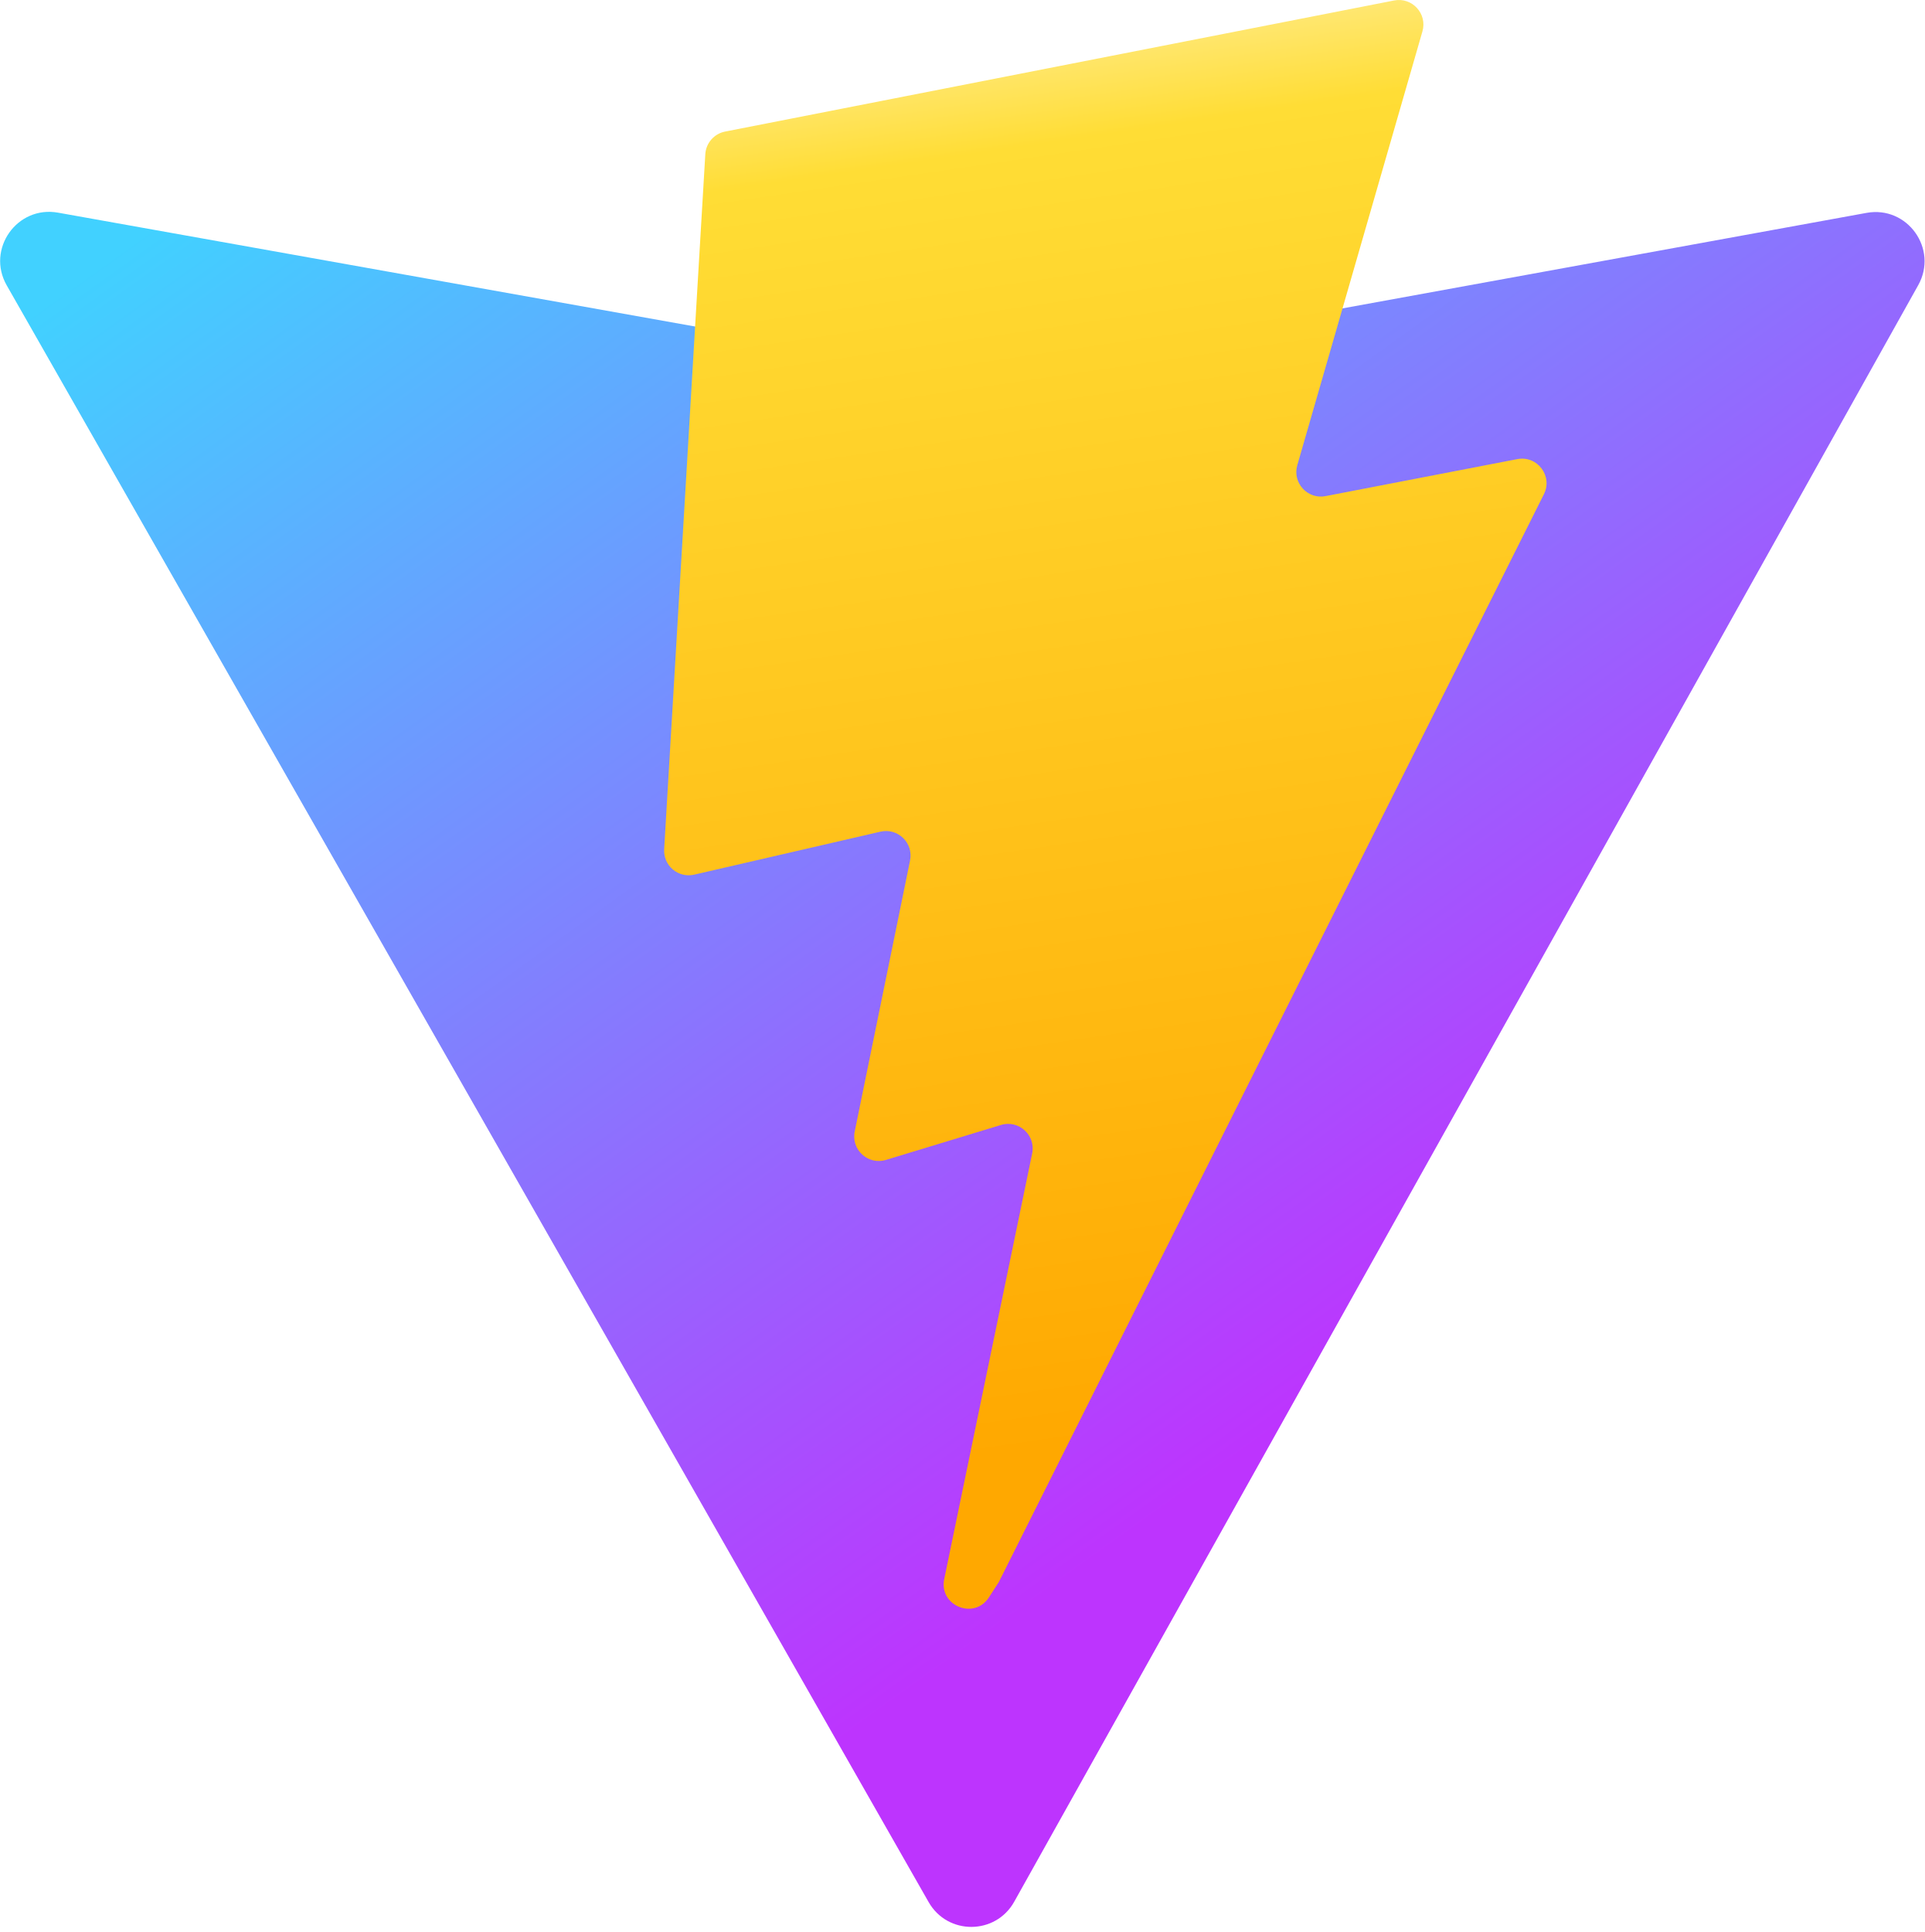
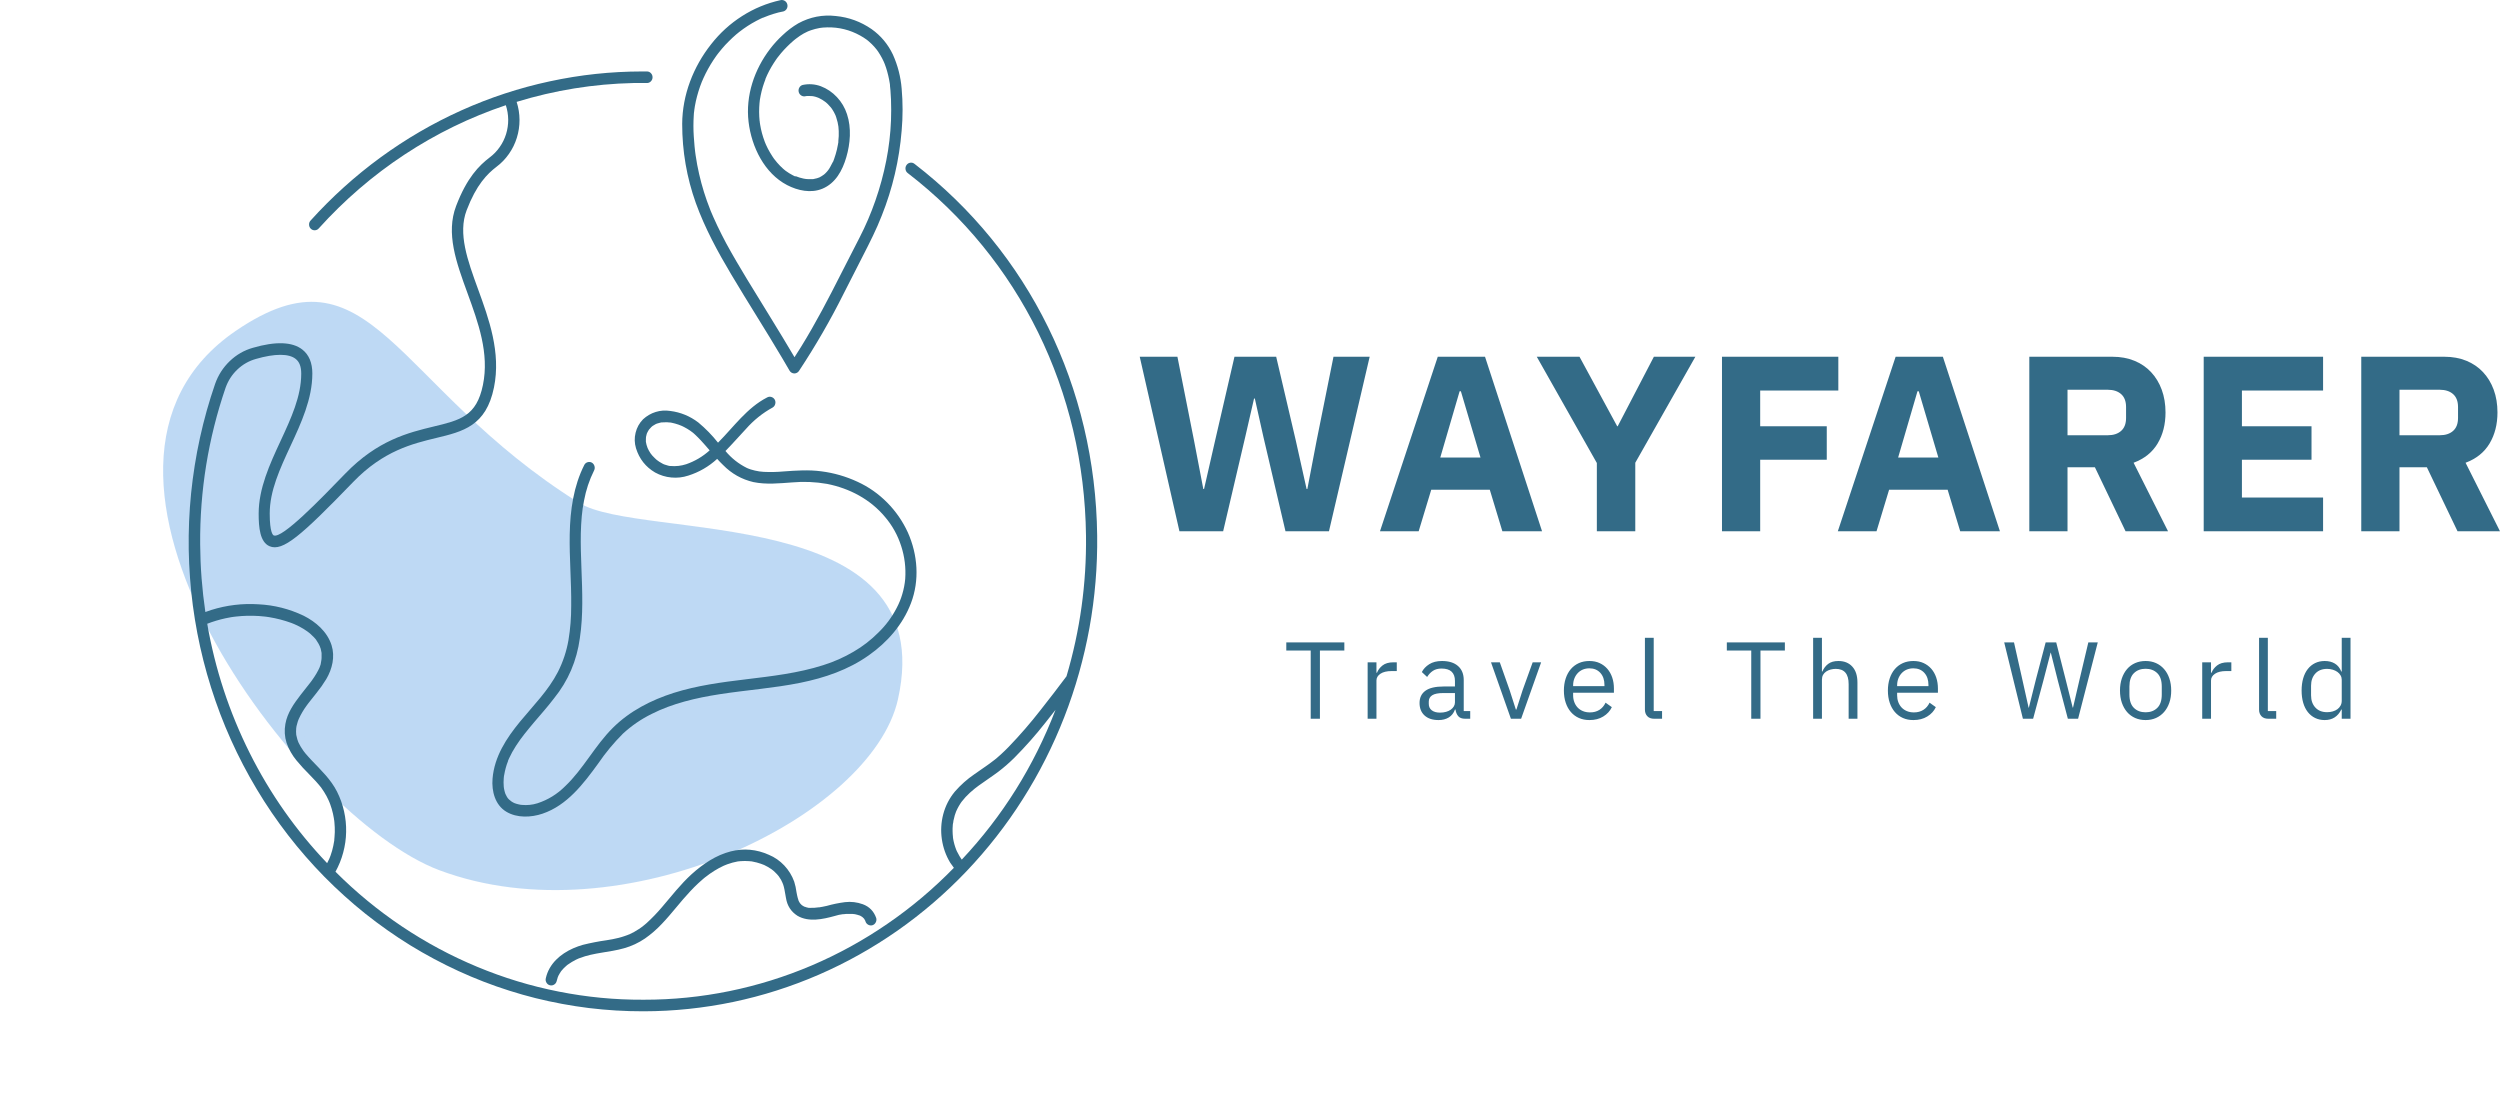
- <svg xmlns="http://www.w3.org/2000/svg" aria-hidden="true" role="img" class="iconify iconify--logos" width="31.88" height="32" preserveAspectRatio="xMidYMid meet" viewBox="0 0 256 257">
-   <defs>
-     <linearGradient id="IconifyId1813088fe1fbc01fb466" x1="-.828%" x2="57.636%" y1="7.652%" y2="78.411%">
-       <stop offset="0%" stop-color="#41D1FF" />
-       <stop offset="100%" stop-color="#BD34FE" />
-     </linearGradient>
-     <linearGradient id="IconifyId1813088fe1fbc01fb467" x1="43.376%" x2="50.316%" y1="2.242%" y2="89.03%">
-       <stop offset="0%" stop-color="#FFEA83" />
-       <stop offset="8.333%" stop-color="#FFDD35" />
-       <stop offset="100%" stop-color="#FFA800" />
-     </linearGradient>
-   </defs>
-   <path fill="url(#IconifyId1813088fe1fbc01fb466)" d="M255.153 37.938L134.897 252.976c-2.483 4.44-8.862 4.466-11.382.048L.875 37.958c-2.746-4.814 1.371-10.646 6.827-9.67l120.385 21.517a6.537 6.537 0 0 0 2.322-.004l117.867-21.483c5.438-.991 9.574 4.796 6.877 9.62Z" />
-   <path fill="url(#IconifyId1813088fe1fbc01fb467)" d="M185.432.063L96.44 17.501a3.268 3.268 0 0 0-2.634 3.014l-5.474 92.456a3.268 3.268 0 0 0 3.997 3.378l24.777-5.718c2.318-.535 4.413 1.507 3.936 3.838l-7.361 36.047c-.495 2.426 1.782 4.5 4.151 3.78l15.304-4.649c2.372-.72 4.652 1.36 4.15 3.788l-11.698 56.621c-.732 3.542 3.979 5.473 5.943 2.437l1.313-2.028l72.516-144.72c1.215-2.423-.88-5.186-3.54-4.672l-25.505 4.922c-2.396.462-4.435-1.77-3.759-4.114l16.646-57.705c.677-2.35-1.37-4.583-3.769-4.113Z" />
+ <svg xmlns="http://www.w3.org/2000/svg" width="160" height="70" viewBox="0 0 160 70" fill="none">
+   <mask id="mask0_546_3110" style="mask-type:alpha" maskUnits="userSpaceOnUse" x="0" y="4" width="68" height="66">
+     <path d="M67.139 4.164H0V70H67.139V4.164Z" fill="black" />
+   </mask>
+   <g mask="url(#mask0_546_3110)">
+     <mask id="mask1_546_3110" style="mask-type:alpha" maskUnits="userSpaceOnUse" x="10" y="18" width="49" height="40">
+       <path d="M10.096 18.794H58.053V57.459H10.096V18.794Z" fill="black" />
+     </mask>
+     <g mask="url(#mask1_546_3110)">
+       <mask id="mask2_546_3110" style="mask-type:alpha" maskUnits="userSpaceOnUse" x="0" y="4" width="67" height="66">
+         <path d="M66.882 48.634L17.831 69.427L0.326 25.183L49.378 4.391L66.882 48.634Z" fill="black" />
+       </mask>
+       <g mask="url(#mask2_546_3110)">
+         <mask id="mask3_546_3110" style="mask-type:alpha" maskUnits="userSpaceOnUse" x="0" y="4" width="67" height="66">
+           <path d="M66.882 48.634L17.831 69.427L0.326 25.183L49.378 4.391L66.882 48.634Z" fill="black" />
+         </mask>
+         <g mask="url(#mask3_546_3110)">
+           <mask id="mask4_546_3110" style="mask-type:alpha" maskUnits="userSpaceOnUse" x="0" y="4" width="67" height="66">
+             <path d="M66.882 48.634L17.831 69.427L0.326 25.183L49.378 4.391L66.882 48.634Z" fill="black" />
+           </mask>
+           <g mask="url(#mask4_546_3110)">
+             <path d="M28.115 55.693C19.141 52.325 2.246 29.943 15.087 21.177C23.769 15.246 25.153 24.744 37.062 32.182C41.007 34.642 60.302 32.094 57.468 44.761C55.786 52.266 39.854 60.092 28.115 55.693Z" fill="#7EB4EA" fill-opacity="0.5" />
+           </g>
+         </g>
+       </g>
+     </g>
+   </g>
+   <mask id="mask5_546_3110" style="mask-type:alpha" maskUnits="userSpaceOnUse" x="11" y="4" width="60" height="61">
+     <path d="M11.938 4.094H70.362V64.813H11.938V4.094Z" fill="black" />
+   </mask>
+   <g mask="url(#mask5_546_3110)">
+     <path d="M58.53 10.488C58.451 10.425 58.361 10.398 58.262 10.413C58.162 10.427 58.081 10.474 58.022 10.557C57.961 10.641 57.938 10.735 57.954 10.837C57.97 10.941 58.019 11.023 58.102 11.082C65.243 16.578 69.395 25.035 69.504 34.282C69.541 37.35 69.124 40.35 68.256 43.283C67.706 44.01 67.159 44.737 66.593 45.447C65.954 46.267 65.278 47.049 64.56 47.794C64.399 47.959 64.233 48.121 64.064 48.276C63.981 48.351 63.898 48.425 63.815 48.496L63.647 48.635C63.685 48.603 63.638 48.635 63.626 48.649C63.218 48.972 62.778 49.25 62.356 49.554C61.896 49.868 61.483 50.236 61.114 50.658C60.759 51.087 60.51 51.57 60.366 52.115C60.23 52.64 60.2 53.17 60.278 53.707C60.356 54.244 60.532 54.744 60.809 55.205C60.885 55.322 60.965 55.432 61.048 55.54C59.743 56.881 58.323 58.077 56.789 59.128C55.257 60.181 53.64 61.069 51.939 61.794C50.237 62.518 48.483 63.063 46.677 63.433C44.873 63.8 43.051 63.984 41.212 63.982H41.161C39.343 63.99 37.541 63.816 35.755 63.461C33.968 63.108 32.231 62.58 30.543 61.877C28.855 61.175 27.248 60.312 25.722 59.29C24.195 58.265 22.777 57.099 21.47 55.791C21.685 55.403 21.851 54.993 21.965 54.562C22.081 54.132 22.145 53.693 22.152 53.246C22.162 52.799 22.117 52.356 22.019 51.921C21.922 51.486 21.772 51.07 21.573 50.672C21.177 49.886 20.549 49.296 19.957 48.674C19.81 48.521 19.676 48.368 19.546 48.217L19.457 48.102L19.447 48.092C19.433 48.076 19.422 48.057 19.41 48.039C19.353 47.959 19.297 47.878 19.248 47.792C19.198 47.713 19.156 47.631 19.114 47.545L19.085 47.476C19.067 47.429 19.049 47.38 19.033 47.331C19.005 47.243 18.984 47.151 18.966 47.059C18.966 47.041 18.958 47.017 18.956 46.994V46.976C18.956 46.927 18.956 46.878 18.948 46.825C18.948 46.745 18.948 46.672 18.958 46.586C18.958 46.591 18.958 46.595 18.958 46.598C18.962 46.578 18.966 46.555 18.968 46.535C18.968 46.494 18.984 46.451 18.994 46.41C19.011 46.335 19.031 46.26 19.056 46.186C19.07 46.147 19.085 46.108 19.099 46.068L19.12 46.017C19.262 45.706 19.433 45.416 19.634 45.145C19.648 45.127 19.662 45.108 19.674 45.09L19.745 44.996L19.916 44.779C20.027 44.639 20.138 44.504 20.246 44.363C20.477 44.078 20.69 43.778 20.883 43.461C21.262 42.812 21.453 42.034 21.22 41.294C20.942 40.422 20.21 39.797 19.437 39.408C18.516 38.969 17.552 38.724 16.541 38.675C15.513 38.609 14.508 38.73 13.522 39.038C13.394 39.077 13.267 39.122 13.143 39.169C12.932 37.736 12.821 36.297 12.811 34.848C12.784 31.405 13.327 28.061 14.437 24.816C14.599 24.363 14.849 23.973 15.194 23.647C15.537 23.322 15.933 23.096 16.382 22.971C17.583 22.624 18.487 22.62 18.923 22.971C19.163 23.159 19.279 23.467 19.279 23.912C19.279 25.365 18.636 26.757 17.95 28.235C17.264 29.711 16.554 31.256 16.554 32.876C16.554 33.758 16.637 34.695 17.25 34.958C18.092 35.32 19.267 34.301 22.608 30.843C24.54 28.843 26.41 28.396 27.913 28.031C29.628 27.619 31.111 27.265 31.614 24.798C32.072 22.559 31.287 20.405 30.594 18.503C29.926 16.668 29.297 14.944 29.865 13.456C30.49 11.817 31.18 11.133 31.771 10.678C32.079 10.449 32.343 10.174 32.566 9.857C32.791 9.539 32.96 9.194 33.077 8.819C33.193 8.445 33.251 8.061 33.249 7.669C33.247 7.276 33.185 6.894 33.065 6.52C35.502 5.773 37.991 5.371 40.531 5.314H40.541C40.837 5.314 41.116 5.306 41.404 5.314C41.502 5.314 41.588 5.277 41.657 5.206C41.728 5.132 41.763 5.047 41.763 4.945C41.763 4.843 41.728 4.755 41.657 4.681C41.588 4.61 41.502 4.573 41.404 4.573H41.089C39.099 4.575 37.132 4.785 35.185 5.206C33.237 5.624 31.351 6.245 29.527 7.065C27.703 7.886 25.978 8.89 24.353 10.076C22.728 11.264 21.238 12.609 19.879 14.113C19.81 14.187 19.777 14.276 19.781 14.378C19.783 14.482 19.82 14.568 19.893 14.64C19.966 14.709 20.052 14.742 20.151 14.738C20.251 14.733 20.334 14.693 20.401 14.617C22.042 12.799 23.874 11.221 25.901 9.886C27.93 8.551 30.086 7.5 32.373 6.733C32.47 7.031 32.521 7.339 32.525 7.655C32.527 7.971 32.481 8.28 32.389 8.582C32.296 8.882 32.158 9.161 31.978 9.416C31.799 9.672 31.586 9.892 31.337 10.078C30.665 10.592 29.885 11.364 29.193 13.178C28.524 14.931 29.2 16.791 29.918 18.758C30.608 20.652 31.323 22.61 30.908 24.637C30.498 26.637 29.46 26.888 27.743 27.3C26.153 27.686 24.174 28.162 22.097 30.311C20.486 31.976 18.055 34.493 17.517 34.266C17.474 34.248 17.262 34.095 17.262 32.868C17.262 31.415 17.905 30.023 18.591 28.545C19.277 27.07 19.99 25.524 19.99 23.904C19.99 23.222 19.775 22.706 19.351 22.373C18.714 21.873 17.647 21.834 16.184 22.259C15.624 22.418 15.131 22.702 14.703 23.112C14.277 23.52 13.964 24.008 13.766 24.573C13.571 25.139 13.393 25.708 13.231 26.284C13.07 26.861 12.924 27.441 12.796 28.027C12.667 28.611 12.556 29.198 12.463 29.79C12.368 30.382 12.291 30.976 12.23 31.574C12.171 32.17 12.127 32.768 12.102 33.366C12.078 33.966 12.068 34.566 12.078 35.164C12.088 35.764 12.114 36.364 12.159 36.962C12.203 37.56 12.263 38.157 12.342 38.751C12.421 39.344 12.516 39.936 12.629 40.524C12.743 41.112 12.87 41.696 13.018 42.277C13.164 42.857 13.329 43.432 13.508 44.002C13.688 44.571 13.884 45.137 14.095 45.694C14.308 46.253 14.537 46.804 14.781 47.347C15.026 47.89 15.285 48.427 15.561 48.954C15.837 49.482 16.127 50.001 16.433 50.511C16.738 51.021 17.057 51.521 17.391 52.011C17.726 52.501 18.073 52.979 18.436 53.448C18.797 53.915 19.173 54.373 19.562 54.818C19.95 55.263 20.35 55.695 20.764 56.116C21.177 56.536 21.603 56.942 22.041 57.336C22.476 57.73 22.924 58.11 23.383 58.477C23.843 58.842 24.312 59.194 24.791 59.53C25.27 59.869 25.76 60.19 26.256 60.498C26.755 60.804 27.261 61.094 27.776 61.369C28.291 61.645 28.813 61.904 29.342 62.147C29.872 62.39 30.409 62.617 30.952 62.827C31.494 63.037 32.044 63.229 32.598 63.404C33.15 63.58 33.71 63.739 34.272 63.88C34.836 64.02 35.402 64.143 35.974 64.249C36.543 64.355 37.116 64.443 37.691 64.515C38.267 64.584 38.845 64.637 39.423 64.672C40.001 64.706 40.58 64.723 41.16 64.723H41.212C42.17 64.721 43.125 64.67 44.078 64.57C45.032 64.469 45.977 64.323 46.918 64.127C47.856 63.929 48.784 63.686 49.7 63.394C50.615 63.102 51.517 62.765 52.4 62.382C53.283 61.998 54.147 61.571 54.989 61.098C55.831 60.626 56.649 60.112 57.444 59.557C58.236 59.002 59.001 58.406 59.739 57.773C60.476 57.138 61.181 56.469 61.853 55.763C62.525 55.056 63.165 54.317 63.766 53.546C64.37 52.774 64.933 51.974 65.457 51.146C65.984 50.315 66.47 49.462 66.913 48.582C67.357 47.704 67.759 46.804 68.116 45.886C68.475 44.965 68.788 44.029 69.056 43.077C69.324 42.124 69.547 41.161 69.725 40.187C69.9 39.212 70.031 38.23 70.113 37.242C70.196 36.254 70.231 35.264 70.219 34.273C70.109 24.792 65.85 16.123 58.53 10.488ZM13.263 39.92C13.643 39.773 14.031 39.657 14.427 39.571C14.543 39.547 14.661 39.524 14.779 39.503L14.967 39.475H14.977L15.107 39.459C15.346 39.432 15.584 39.416 15.825 39.41C16.066 39.404 16.325 39.41 16.578 39.426C16.696 39.434 16.815 39.444 16.935 39.459L17.073 39.475L17.132 39.485L17.229 39.499C17.712 39.577 18.182 39.7 18.643 39.867L18.79 39.926L18.862 39.956C18.961 39.997 19.055 40.044 19.15 40.093C19.327 40.185 19.5 40.291 19.664 40.408C19.703 40.438 19.745 40.465 19.783 40.498L19.846 40.549C19.926 40.62 20.005 40.693 20.078 40.771C20.139 40.832 20.197 40.898 20.25 40.969C20.24 40.957 20.234 40.951 20.25 40.981L20.293 41.047C20.323 41.09 20.35 41.134 20.376 41.179C20.401 41.224 20.426 41.269 20.447 41.318C20.457 41.332 20.463 41.349 20.471 41.365C20.471 41.369 20.471 41.373 20.471 41.377C20.516 41.469 20.544 41.569 20.557 41.671C20.569 41.71 20.577 41.751 20.581 41.791V41.812C20.583 41.832 20.583 41.853 20.581 41.873C20.587 41.955 20.587 42.039 20.581 42.122C20.581 42.155 20.553 42.298 20.581 42.171C20.573 42.206 20.571 42.24 20.563 42.275C20.553 42.357 20.54 42.439 20.522 42.52C20.5 42.588 20.477 42.651 20.453 42.716L20.43 42.767L20.374 42.883C20.297 43.032 20.214 43.177 20.121 43.316C20.078 43.382 20.035 43.447 19.988 43.51C19.964 43.545 19.94 43.577 19.916 43.61C19.901 43.626 19.889 43.647 19.875 43.665C19.666 43.939 19.447 44.204 19.236 44.477C18.814 45.025 18.384 45.629 18.264 46.335C18.191 46.747 18.215 47.149 18.341 47.547C18.487 47.96 18.698 48.333 18.974 48.666C19.234 48.98 19.507 49.28 19.797 49.566C19.944 49.717 20.082 49.858 20.221 50.011C20.284 50.08 20.346 50.152 20.405 50.223L20.506 50.346L20.542 50.388L20.565 50.421C20.689 50.593 20.8 50.77 20.901 50.956C20.946 51.041 20.989 51.131 21.03 51.219C21.05 51.268 21.073 51.313 21.09 51.36L21.131 51.466C21.204 51.666 21.264 51.87 21.311 52.078C21.333 52.174 21.35 52.273 21.368 52.37C21.368 52.417 21.386 52.468 21.392 52.523C21.392 52.562 21.398 52.599 21.403 52.636C21.423 52.844 21.431 53.05 21.427 53.258C21.427 53.362 21.419 53.467 21.409 53.565C21.409 53.622 21.399 53.678 21.394 53.734C21.394 53.761 21.394 53.778 21.394 53.785C21.394 53.795 21.394 53.817 21.386 53.831C21.354 54.04 21.31 54.244 21.255 54.444C21.226 54.544 21.196 54.642 21.161 54.74L21.102 54.893L21.062 54.987C21.022 55.073 20.982 55.156 20.936 55.242C18.939 53.148 17.284 50.797 15.977 48.184C14.67 45.569 13.764 42.816 13.263 39.92ZM61.184 54.352L61.194 54.379C61.188 54.371 61.187 54.36 61.184 54.35V54.352ZM61.557 55.018L61.509 54.95C61.474 54.901 61.443 54.85 61.411 54.797C61.348 54.693 61.291 54.587 61.239 54.479L61.2 54.389C61.177 54.328 61.155 54.266 61.133 54.205C61.096 54.091 61.062 53.975 61.036 53.856C61.024 53.801 61.013 53.746 61.003 53.691C61.003 53.658 60.993 53.628 60.989 53.595C60.983 53.564 60.989 53.571 60.989 53.566C60.975 53.446 60.968 53.323 60.966 53.201C60.962 53.078 60.965 52.958 60.977 52.838C60.977 52.805 60.977 52.77 60.987 52.74V52.725C61.005 52.662 61.015 52.599 61.019 52.532C61.042 52.413 61.072 52.295 61.106 52.178C61.122 52.127 61.139 52.074 61.159 52.025C61.179 51.978 61.182 51.964 61.192 51.934C61.199 51.913 61.196 51.921 61.182 51.958C61.188 51.94 61.194 51.923 61.204 51.907C61.253 51.797 61.307 51.689 61.368 51.584C61.398 51.532 61.429 51.48 61.462 51.431L61.511 51.358L61.548 51.307C61.705 51.101 61.879 50.913 62.07 50.739C62.166 50.652 62.265 50.568 62.365 50.486L62.387 50.468L62.47 50.405L62.626 50.286C63.047 49.98 63.489 49.694 63.907 49.38C64.264 49.107 64.602 48.811 64.924 48.492C65.627 47.784 66.29 47.035 66.911 46.245C67.128 45.976 67.34 45.702 67.553 45.431C66.167 49.037 64.17 52.231 61.557 55.013V55.018Z" fill="#336B87" />
+   </g>
+   <path d="M40.704 28.688C40.915 29.37 41.324 29.886 41.925 30.239C42.252 30.419 42.601 30.527 42.969 30.56C43.338 30.595 43.699 30.554 44.052 30.438C44.742 30.219 45.357 29.864 45.898 29.368C46.018 29.501 46.144 29.633 46.275 29.758C46.821 30.315 47.47 30.68 48.219 30.854C49.039 31.023 49.873 30.933 50.702 30.874C51.449 30.807 52.194 30.84 52.936 30.97C54.365 31.254 55.699 31.948 56.653 33.099C57.113 33.642 57.453 34.256 57.674 34.942C57.897 35.626 57.983 36.33 57.934 37.051C57.905 37.379 57.842 37.702 57.748 38.018C57.659 38.326 57.538 38.62 57.39 38.902C57.083 39.496 56.693 40.022 56.219 40.481C55.742 40.961 55.214 41.369 54.634 41.706C54.017 42.069 53.368 42.357 52.687 42.57C51.082 43.084 49.404 43.273 47.74 43.476C46.184 43.663 44.62 43.87 43.116 44.345C41.68 44.804 40.3 45.504 39.212 46.592C38.074 47.723 37.336 49.211 36.173 50.315C35.664 50.825 35.072 51.189 34.4 51.409C34.071 51.513 33.735 51.546 33.394 51.513C33.364 51.511 33.335 51.509 33.305 51.503L33.186 51.478C33.097 51.458 33.011 51.434 32.928 51.401C32.796 51.344 32.681 51.266 32.576 51.166C32.523 51.117 32.479 51.062 32.444 50.999C32.408 50.94 32.375 50.877 32.347 50.811C32.318 50.728 32.291 50.642 32.274 50.554C32.256 50.483 32.246 50.411 32.24 50.34C32.224 50.16 32.224 49.981 32.24 49.803C32.24 49.764 32.248 49.725 32.252 49.687C32.252 49.676 32.252 49.636 32.264 49.623C32.276 49.546 32.29 49.47 32.308 49.391C32.342 49.236 32.382 49.082 32.432 48.931C32.457 48.858 32.484 48.778 32.513 48.713C32.513 48.705 32.513 48.699 32.513 48.691L32.523 48.668C32.539 48.631 32.554 48.591 32.572 48.552C32.702 48.266 32.854 47.993 33.026 47.729C33.11 47.595 33.201 47.464 33.295 47.335C33.372 47.225 33.443 47.129 33.554 46.992C33.757 46.733 33.968 46.482 34.181 46.227C34.611 45.723 35.053 45.225 35.455 44.698C36.364 43.576 36.916 42.288 37.111 40.837C37.334 39.357 37.267 37.859 37.212 36.369C37.183 35.626 37.158 34.883 37.172 34.138C37.182 33.773 37.198 33.409 37.232 33.046C37.261 32.705 37.31 32.368 37.379 32.036C37.503 31.366 37.714 30.727 38.016 30.121C38.063 30.033 38.075 29.94 38.05 29.842C38.024 29.744 37.971 29.668 37.889 29.615C37.804 29.564 37.712 29.552 37.618 29.578C37.521 29.603 37.45 29.66 37.399 29.748C36.705 31.115 36.492 32.654 36.462 34.183C36.433 35.714 36.575 37.242 36.557 38.771C36.559 39.51 36.502 40.243 36.382 40.969C36.258 41.682 36.033 42.357 35.709 42.998C35.086 44.206 34.148 45.133 33.28 46.188C32.412 47.246 31.641 48.415 31.523 49.832C31.456 50.644 31.688 51.526 32.41 51.954C33.096 52.362 33.991 52.322 34.723 52.075C36.292 51.542 37.332 50.176 38.286 48.862C38.755 48.172 39.284 47.538 39.869 46.952C40.423 46.444 41.034 46.023 41.702 45.694C43.033 45.017 44.563 44.661 46.052 44.431C47.771 44.163 49.512 44.045 51.224 43.698C52.772 43.384 54.296 42.868 55.606 41.937C56.789 41.104 57.775 39.986 58.303 38.6C58.861 37.132 58.735 35.504 58.106 34.085C57.775 33.362 57.331 32.721 56.777 32.162C56.223 31.603 55.592 31.16 54.884 30.835C54.143 30.491 53.367 30.266 52.559 30.164C51.754 30.056 50.958 30.113 50.151 30.172C49.729 30.211 49.306 30.219 48.882 30.199C48.69 30.189 48.503 30.162 48.315 30.117C48.225 30.097 48.136 30.072 48.047 30.044L47.899 29.991L47.801 29.95C47.27 29.686 46.813 29.325 46.429 28.864C46.88 28.405 47.304 27.917 47.738 27.456C48.233 26.894 48.804 26.435 49.451 26.08C49.536 26.027 49.591 25.951 49.615 25.853C49.641 25.755 49.629 25.662 49.582 25.574C49.528 25.486 49.455 25.431 49.361 25.404C49.266 25.378 49.176 25.39 49.091 25.439C47.805 26.1 46.961 27.319 45.953 28.331C45.577 27.855 45.157 27.425 44.693 27.039C44.155 26.629 43.553 26.382 42.889 26.3C42.575 26.251 42.268 26.272 41.964 26.366C41.66 26.46 41.392 26.617 41.155 26.835C40.919 27.076 40.759 27.362 40.678 27.696C40.596 28.029 40.605 28.36 40.704 28.688ZM41.678 29.054C41.673 29.048 41.649 29.017 41.678 29.054ZM41.343 27.974C41.343 27.996 41.343 27.996 41.343 27.974ZM41.343 28.013C41.345 27.998 41.345 27.984 41.343 27.972C41.357 27.907 41.37 27.843 41.388 27.782C41.388 27.764 41.402 27.745 41.408 27.725C41.413 27.704 41.44 27.66 41.458 27.625L41.509 27.537L41.542 27.488C41.586 27.433 41.631 27.382 41.681 27.335C41.696 27.319 41.714 27.302 41.733 27.288L41.775 27.256C41.834 27.215 41.895 27.178 41.958 27.147C41.972 27.147 41.998 27.129 42.005 27.125L42.068 27.103C42.137 27.08 42.206 27.061 42.277 27.045L42.345 27.033H42.398C42.473 27.027 42.548 27.023 42.623 27.025C42.688 27.025 42.753 27.025 42.818 27.037H42.877L42.987 27.055C43.133 27.086 43.277 27.125 43.417 27.174C43.48 27.196 43.539 27.219 43.601 27.245L43.671 27.276L43.782 27.331C43.918 27.401 44.049 27.478 44.173 27.564C44.226 27.601 44.279 27.639 44.33 27.68L44.388 27.727L44.476 27.807C44.604 27.925 44.729 28.052 44.849 28.18C45.044 28.388 45.231 28.607 45.417 28.823C44.975 29.221 44.477 29.515 43.921 29.709C43.591 29.817 43.254 29.854 42.908 29.823H42.869L42.768 29.803C42.691 29.786 42.614 29.762 42.539 29.733L42.484 29.713L42.408 29.676C42.335 29.637 42.266 29.597 42.197 29.554C42.144 29.517 42.09 29.48 42.037 29.439C42.027 29.429 41.988 29.395 41.98 29.389C41.948 29.362 41.919 29.333 41.892 29.305C41.84 29.258 41.791 29.207 41.743 29.152C41.72 29.123 41.696 29.092 41.673 29.062L41.63 29.007C41.595 28.95 41.558 28.89 41.524 28.831C41.507 28.797 41.489 28.76 41.471 28.725C41.471 28.713 41.447 28.674 41.441 28.66C41.392 28.535 41.359 28.409 41.337 28.278C41.337 28.266 41.337 28.243 41.337 28.229C41.337 28.217 41.337 28.166 41.337 28.133C41.337 28.1 41.339 28.049 41.341 28.013H41.343Z" fill="#336B87" />
+   <path d="M54.164 58.49C54.257 58.49 54.35 58.49 54.442 58.49C54.519 58.486 54.594 58.492 54.669 58.504H54.693L54.74 58.514C54.789 58.525 54.837 58.537 54.888 58.551C54.927 58.562 54.965 58.574 55.003 58.588H55.017L55.046 58.602C55.081 58.619 55.114 58.639 55.146 58.66L55.193 58.692C55.223 58.717 55.251 58.743 55.277 58.772L55.306 58.804C55.324 58.835 55.343 58.864 55.359 58.896C55.377 58.929 55.377 58.931 55.385 58.947C55.385 58.951 55.385 58.953 55.385 58.957C55.414 59.055 55.472 59.129 55.556 59.178C55.643 59.229 55.734 59.241 55.828 59.217C55.923 59.188 55.996 59.129 56.043 59.039C56.093 58.949 56.104 58.855 56.079 58.757C55.927 58.321 55.639 58.025 55.217 57.87C54.848 57.737 54.469 57.692 54.081 57.737C53.687 57.788 53.298 57.867 52.914 57.976C52.821 57.996 52.729 58.019 52.634 58.035C52.587 58.045 52.539 58.053 52.492 58.059L52.437 58.07H52.39C52.2 58.1 52.009 58.11 51.815 58.102H51.755C51.713 58.094 51.671 58.084 51.63 58.074C51.589 58.061 51.548 58.049 51.508 58.033L51.487 58.025H51.469L51.438 58.004C51.4 57.984 51.366 57.959 51.331 57.939L51.291 57.904C51.26 57.873 51.233 57.841 51.203 57.81L51.153 57.729C51.135 57.7 51.121 57.67 51.106 57.639V57.631C51.084 57.574 51.066 57.517 51.053 57.459C51.021 57.343 50.999 57.225 50.977 57.106C50.948 56.876 50.899 56.649 50.83 56.427C50.688 56.035 50.475 55.69 50.193 55.39C49.909 55.09 49.58 54.861 49.205 54.706C48.419 54.353 47.606 54.279 46.772 54.488C45.825 54.728 44.99 55.292 44.259 55.953C43.559 56.592 42.978 57.343 42.361 58.064C42.057 58.423 41.732 58.759 41.385 59.076L41.26 59.182L41.193 59.237L41.18 59.247C41.085 59.321 40.986 59.4 40.883 59.462C40.688 59.592 40.484 59.706 40.271 59.802H40.261L40.238 59.811L40.154 59.845L39.962 59.913C39.84 59.956 39.717 59.99 39.592 60.023C39.334 60.088 39.075 60.137 38.815 60.176C38.308 60.247 37.807 60.345 37.31 60.468C36.478 60.703 35.627 61.176 35.177 61.968C35.065 62.166 34.984 62.376 34.934 62.599C34.907 62.699 34.919 62.792 34.968 62.88C35.017 62.97 35.088 63.027 35.183 63.054C35.279 63.082 35.37 63.07 35.455 63.019C35.542 62.97 35.597 62.895 35.625 62.797C35.644 62.709 35.67 62.623 35.699 62.539C35.699 62.55 35.731 62.462 35.74 62.443C35.766 62.392 35.796 62.341 35.826 62.29C35.849 62.249 35.877 62.209 35.902 62.17L35.95 62.111C36.015 62.031 36.084 61.958 36.159 61.891C36.194 61.856 36.232 61.823 36.268 61.792L36.297 61.768L36.334 61.739C36.419 61.678 36.506 61.621 36.594 61.568C36.683 61.513 36.768 61.468 36.857 61.423L36.981 61.366L37.005 61.354L37.103 61.317C38.012 60.964 39.006 60.956 39.939 60.688C40.418 60.554 40.866 60.345 41.282 60.062C41.672 59.788 42.031 59.476 42.361 59.125C42.999 58.459 43.544 57.71 44.18 57.039C44.342 56.865 44.51 56.696 44.683 56.535C44.762 56.461 44.843 56.39 44.922 56.32L45.05 56.21L45.115 56.157L45.131 56.143L45.148 56.133C45.509 55.845 45.896 55.604 46.31 55.41L46.35 55.394L46.405 55.371L46.553 55.312C46.659 55.273 46.77 55.239 46.88 55.208C46.99 55.178 47.071 55.159 47.175 55.141C47.195 55.141 47.338 55.104 47.239 55.13C47.292 55.12 47.346 55.114 47.399 55.114C47.581 55.1 47.76 55.1 47.939 55.114L48.075 55.126H48.087L48.14 55.135C48.239 55.153 48.335 55.173 48.434 55.2C48.534 55.224 48.607 55.249 48.692 55.279L48.819 55.327L48.868 55.347H48.877L48.893 55.353C49.057 55.43 49.214 55.52 49.366 55.624L49.45 55.688L49.52 55.745C49.591 55.81 49.663 55.877 49.726 55.947C49.755 55.98 49.784 56.012 49.812 56.047L49.843 56.086C49.893 56.159 49.942 56.23 49.986 56.306C50.023 56.377 50.057 56.449 50.089 56.523C50.089 56.543 50.116 56.592 50.122 56.608C50.138 56.659 50.153 56.712 50.167 56.761C50.228 56.994 50.252 57.237 50.302 57.471C50.381 57.969 50.627 58.349 51.041 58.612C51.759 59.031 52.665 58.831 53.42 58.623C53.596 58.566 53.776 58.527 53.957 58.506C53.855 58.515 53.996 58.506 54.02 58.506L54.164 58.49ZM51.076 57.582C51.076 57.574 51.07 57.57 51.076 57.582ZM51.467 58.006L51.5 58.021C51.487 58.017 51.476 58.012 51.467 58.006ZM51.772 58.094H51.802C51.794 58.1 51.784 58.102 51.772 58.102V58.094Z" fill="#336B87" />
+   <path d="M20.236 45.687L20.224 45.701C20.211 45.713 20.193 45.756 20.236 45.687Z" fill="#336B87" />
+   <path d="M20.476 44.205C20.46 44.223 20.415 44.275 20.476 44.205Z" fill="#336B87" />
+   <path d="M19.512 47.173C19.533 47.09 19.516 47.145 19.512 47.173Z" fill="#336B87" />
+   <path d="M46.801 17.567C47.872 19.372 49.008 21.135 50.075 22.941C50.227 23.201 50.379 23.46 50.531 23.721C50.564 23.776 50.607 23.821 50.662 23.852C50.717 23.884 50.777 23.901 50.84 23.901C50.903 23.901 50.962 23.884 51.017 23.852C51.071 23.821 51.115 23.776 51.147 23.721C52.204 22.121 53.162 20.462 54.02 18.741C54.432 17.941 54.835 17.135 55.247 16.334C55.671 15.506 56.089 14.681 56.428 13.812C57.126 12.063 57.552 10.246 57.706 8.36C57.785 7.464 57.785 6.566 57.706 5.67C57.643 4.911 57.457 4.186 57.146 3.494C56.83 2.829 56.377 2.286 55.785 1.865C55.091 1.386 54.328 1.106 53.496 1.025C52.648 0.927 51.845 1.084 51.09 1.494C50.723 1.708 50.387 1.964 50.077 2.26C49.789 2.525 49.523 2.817 49.284 3.131C48.28 4.445 47.709 6.113 47.908 7.797C48.099 9.409 48.925 11.091 50.376 11.846C51.059 12.201 51.899 12.381 52.63 12.079C53.47 11.732 53.914 10.92 54.164 10.06C54.415 9.203 54.503 8.193 54.208 7.307C54.074 6.893 53.858 6.529 53.563 6.215C53.269 5.901 52.925 5.668 52.528 5.517C52.15 5.38 51.762 5.354 51.37 5.437C51.273 5.464 51.202 5.523 51.153 5.613C51.104 5.703 51.094 5.796 51.12 5.896C51.149 5.994 51.205 6.068 51.291 6.119C51.378 6.168 51.468 6.182 51.563 6.156C51.579 6.156 51.656 6.142 51.653 6.142H51.757C51.835 6.14 51.912 6.143 51.989 6.152L52.077 6.166C52.12 6.176 52.161 6.184 52.202 6.197L52.309 6.233L52.403 6.27C52.553 6.339 52.695 6.425 52.828 6.527L52.896 6.584L52.982 6.664C53.051 6.731 53.115 6.803 53.176 6.876L53.212 6.925L53.222 6.936C53.244 6.97 53.265 7.003 53.287 7.035C53.338 7.115 53.386 7.199 53.427 7.287C53.463 7.354 53.492 7.425 53.514 7.497C53.549 7.603 53.58 7.711 53.606 7.819C53.651 8.005 53.676 8.195 53.679 8.387C53.687 8.601 53.68 8.813 53.654 9.025C53.654 9.046 53.654 9.066 53.654 9.085C53.654 9.091 53.654 9.097 53.654 9.103C53.646 9.156 53.637 9.207 53.627 9.256C53.61 9.36 53.588 9.464 53.563 9.571C53.515 9.773 53.456 9.97 53.387 10.164C53.371 10.213 53.354 10.26 53.336 10.305V10.315L53.295 10.379C53.249 10.475 53.2 10.569 53.147 10.66C53.066 10.818 52.962 10.958 52.835 11.081C52.8 11.116 52.766 11.148 52.728 11.179H52.721L52.679 11.21C52.606 11.263 52.528 11.309 52.447 11.35L52.415 11.367H52.403L52.287 11.408C52.204 11.432 52.121 11.452 52.036 11.465H51.987C51.946 11.465 51.905 11.465 51.862 11.465C51.773 11.469 51.683 11.464 51.595 11.456L51.522 11.446L51.42 11.428C51.335 11.409 51.249 11.387 51.167 11.363C51.084 11.338 50.999 11.305 50.918 11.273L50.901 11.295L50.859 11.277C50.818 11.258 50.777 11.238 50.738 11.216C50.578 11.134 50.425 11.038 50.281 10.932L50.207 10.873L50.12 10.799C50.051 10.74 49.986 10.677 49.925 10.613C49.795 10.481 49.674 10.34 49.562 10.191L49.552 10.179L49.511 10.122L49.432 10.005C49.379 9.928 49.331 9.854 49.284 9.766C49.187 9.605 49.101 9.438 49.024 9.264L48.977 9.152L48.945 9.074C48.91 8.981 48.878 8.887 48.846 8.791C48.787 8.609 48.737 8.425 48.698 8.24C48.68 8.152 48.664 8.064 48.649 7.976C48.641 7.929 48.635 7.882 48.627 7.833C48.627 7.803 48.627 7.772 48.615 7.742C48.596 7.552 48.586 7.36 48.584 7.168C48.584 6.978 48.592 6.787 48.609 6.597L48.623 6.472V6.462L48.631 6.395C48.647 6.299 48.662 6.203 48.682 6.111C48.72 5.921 48.767 5.733 48.822 5.55C48.848 5.464 48.877 5.378 48.907 5.294C48.923 5.25 48.939 5.205 48.957 5.16C48.965 5.137 48.973 5.115 48.983 5.093V5.064C49.128 4.709 49.306 4.37 49.514 4.047C49.562 3.974 49.611 3.894 49.661 3.825C49.688 3.786 49.716 3.747 49.743 3.708L49.761 3.686L49.808 3.627C49.924 3.474 50.047 3.329 50.177 3.188C50.307 3.047 50.434 2.923 50.568 2.796C50.637 2.733 50.716 2.67 50.781 2.606L50.889 2.517L50.908 2.502L50.956 2.466C51.11 2.345 51.27 2.239 51.438 2.143C51.518 2.098 51.599 2.058 51.682 2.021C51.696 2.021 51.745 1.994 51.755 1.99L51.903 1.935C52.08 1.874 52.261 1.827 52.447 1.794L52.542 1.78C52.583 1.774 52.624 1.769 52.666 1.765C52.758 1.757 52.853 1.753 52.947 1.751C53.691 1.737 54.391 1.91 55.046 2.272C55.196 2.353 55.338 2.445 55.476 2.545L55.558 2.611L55.603 2.649C55.671 2.706 55.734 2.766 55.795 2.825C55.903 2.933 56.007 3.047 56.103 3.17C56.115 3.186 56.127 3.198 56.136 3.215C56.156 3.243 56.178 3.272 56.197 3.298C56.245 3.37 56.291 3.441 56.332 3.513C56.415 3.651 56.49 3.792 56.557 3.939C56.572 3.976 56.586 4.015 56.604 4.052C56.61 4.064 56.615 4.076 56.62 4.088C56.651 4.17 56.68 4.252 56.708 4.335C56.812 4.658 56.891 4.99 56.944 5.327C56.944 5.366 56.954 5.403 56.96 5.441C56.96 5.456 56.96 5.47 56.96 5.482C56.96 5.49 56.96 5.499 56.96 5.507C56.97 5.597 56.98 5.684 56.988 5.776C57.005 5.972 57.016 6.172 57.024 6.372C57.04 6.815 57.04 7.26 57.024 7.701C56.99 8.568 56.889 9.43 56.72 10.281C56.548 11.152 56.316 12.005 56.024 12.842C55.74 13.657 55.403 14.447 55.009 15.21C54.626 15.959 54.24 16.71 53.857 17.461C53.043 19.07 52.212 20.672 51.266 22.202C51.13 22.423 50.988 22.643 50.848 22.86C49.858 21.178 48.818 19.529 47.806 17.863C47.349 17.108 46.899 16.347 46.475 15.569C46.28 15.202 46.09 14.828 45.91 14.451C45.823 14.269 45.739 14.085 45.658 13.902L45.551 13.653L45.492 13.516L45.48 13.487C45.48 13.479 45.453 13.418 45.451 13.41C45.157 12.673 44.922 11.918 44.745 11.142C44.654 10.744 44.577 10.342 44.52 9.936L44.502 9.807C44.496 9.753 44.491 9.72 44.489 9.707C44.477 9.595 44.464 9.483 44.452 9.37C44.431 9.156 44.413 8.938 44.401 8.719C44.372 8.276 44.372 7.831 44.401 7.386C44.401 7.282 44.419 7.181 44.431 7.083C44.431 7.062 44.444 6.989 44.431 7.066L44.441 7.001C44.448 6.935 44.458 6.872 44.47 6.807C44.508 6.591 44.553 6.378 44.61 6.166C44.666 5.956 44.731 5.746 44.802 5.542C44.837 5.437 44.878 5.335 44.918 5.235C44.922 5.227 44.926 5.219 44.928 5.211C44.936 5.196 44.942 5.178 44.95 5.164C44.974 5.107 44.997 5.054 45.021 4.999C45.202 4.598 45.413 4.219 45.652 3.854C45.713 3.764 45.774 3.674 45.837 3.584L45.875 3.533L45.908 3.488C45.916 3.479 45.926 3.466 45.938 3.449L45.996 3.374C46.13 3.202 46.273 3.037 46.416 2.878C46.564 2.725 46.712 2.572 46.876 2.419C46.955 2.345 47.036 2.276 47.116 2.204L47.229 2.113L47.273 2.076L47.32 2.039C47.659 1.774 48.018 1.541 48.395 1.341C48.487 1.292 48.584 1.243 48.68 1.196L48.828 1.131H48.846L48.919 1.1C49.114 1.018 49.315 0.947 49.519 0.884C49.72 0.818 49.929 0.769 50.138 0.731C50.233 0.702 50.306 0.643 50.355 0.555C50.402 0.465 50.414 0.371 50.386 0.271C50.359 0.174 50.301 0.1 50.216 0.049C50.13 9.37991e-05 50.039 -0.012 49.944 0.012C49.071 0.206 48.252 0.545 47.493 1.029C46.732 1.513 46.072 2.115 45.51 2.833C44.376 4.268 43.668 6.068 43.66 7.934C43.66 9.673 43.95 11.36 44.532 12.991C45.108 14.589 45.928 16.104 46.801 17.567Z" fill="#336B87" />
+   <path d="M75.484 34L72.943 22.832H75.355L76.417 28.192L77.012 31.296H77.06L77.768 28.192L79.006 22.832H81.676L82.93 28.192L83.622 31.296H83.671L84.265 28.192L85.343 22.832H87.659L85.054 34H82.271L80.856 27.952L80.309 25.504H80.26L79.698 27.952L78.282 34H75.484ZM96.151 34L95.347 31.344H91.599L90.795 34H88.319L92.017 22.832H95.041L98.691 34H96.151ZM93.496 25.04H93.416L92.178 29.28H94.751L93.496 25.04ZM102.198 34V29.632L98.354 22.832H101.088L103.5 27.28H103.533L105.848 22.832H108.503L104.658 29.616V34H102.198ZM110.207 34V22.832H117.653V24.992H112.652V27.28H116.913V29.424H112.652V34H110.207ZM125.453 34L124.649 31.344H120.902L120.098 34H117.621L121.32 22.832H124.344L127.995 34H125.453ZM122.8 25.04H122.719L121.481 29.28H124.054L122.8 25.04ZM132.321 34H129.876V22.832H135.2C135.714 22.832 136.181 22.917 136.599 23.088C137.018 23.259 137.374 23.501 137.668 23.816C137.963 24.131 138.191 24.507 138.352 24.944C138.512 25.381 138.593 25.867 138.593 26.4C138.593 27.157 138.424 27.819 138.087 28.384C137.749 28.949 137.237 29.36 136.55 29.616L138.754 34H136.036L134.074 29.904H132.321V34ZM134.894 27.856C135.259 27.856 135.545 27.763 135.754 27.576C135.963 27.389 136.068 27.115 136.068 26.752V26.048C136.068 25.685 135.963 25.411 135.754 25.224C135.545 25.038 135.259 24.944 134.894 24.944H132.321V27.856H134.894ZM141.037 34V22.832H148.677V24.992H143.483V27.28H147.937V29.424H143.483V31.84H148.677V34H141.037ZM153.567 34H151.121V22.832H156.445C156.959 22.832 157.426 22.917 157.845 23.088C158.263 23.259 158.619 23.501 158.914 23.816C159.208 24.131 159.437 24.507 159.598 24.944C159.759 25.381 159.838 25.867 159.838 26.4C159.838 27.157 159.669 27.819 159.332 28.384C158.994 28.949 158.483 29.36 157.796 29.616L159.999 34H157.281L155.319 29.904H153.567V34ZM156.14 27.856C156.504 27.856 156.791 27.763 157 27.576C157.209 27.389 157.314 27.115 157.314 26.752V26.048C157.314 25.685 157.209 25.411 157 25.224C156.791 25.038 156.504 24.944 156.14 24.944H153.567V27.856H156.14ZM84.475 41.632V46H83.885V41.632H82.323V41.114H86.038V41.632H84.475ZM87.529 46V42.388H88.093V43.053H88.128C88.194 42.88 88.311 42.726 88.479 42.591C88.648 42.456 88.881 42.388 89.176 42.388H89.394V42.948H89.064C88.759 42.948 88.52 43.005 88.349 43.119C88.178 43.234 88.093 43.377 88.093 43.55V46H87.529ZM93.778 46C93.567 46 93.415 45.944 93.324 45.832C93.232 45.72 93.175 45.58 93.152 45.412H93.117C93.037 45.636 92.905 45.804 92.722 45.916C92.539 46.028 92.322 46.084 92.068 46.084C91.684 46.084 91.385 45.986 91.171 45.79C90.958 45.594 90.851 45.328 90.851 44.992C90.851 44.651 90.976 44.39 91.227 44.208C91.478 44.026 91.869 43.935 92.399 43.935H93.117V43.578C93.117 43.321 93.046 43.125 92.906 42.99C92.765 42.855 92.549 42.787 92.258 42.787C92.037 42.787 91.854 42.836 91.706 42.934C91.558 43.032 91.434 43.163 91.336 43.326L90.998 43.011C91.097 42.815 91.254 42.648 91.469 42.511C91.685 42.373 91.958 42.304 92.286 42.304C92.727 42.304 93.07 42.411 93.314 42.626C93.558 42.841 93.679 43.139 93.679 43.522V45.51H94.094V46H93.778ZM92.159 45.608C92.3 45.608 92.429 45.592 92.546 45.559C92.664 45.526 92.764 45.48 92.849 45.419C92.933 45.358 92.999 45.288 93.046 45.209C93.093 45.13 93.117 45.043 93.117 44.95V44.355H92.371C92.047 44.355 91.812 44.402 91.664 44.495C91.516 44.589 91.442 44.724 91.442 44.901V45.048C91.442 45.225 91.506 45.363 91.635 45.461C91.764 45.559 91.939 45.608 92.159 45.608ZM96.698 46L95.424 42.388H95.987L96.62 44.18L97.015 45.412H97.05L97.444 44.18L98.091 42.388H98.633L97.352 46H96.698ZM101.721 46.084C101.473 46.084 101.249 46.04 101.05 45.951C100.851 45.862 100.679 45.735 100.536 45.57C100.393 45.404 100.283 45.206 100.206 44.975C100.128 44.744 100.089 44.483 100.089 44.194C100.089 43.909 100.128 43.65 100.206 43.417C100.283 43.184 100.393 42.984 100.536 42.819C100.679 42.653 100.851 42.526 101.05 42.437C101.249 42.348 101.473 42.304 101.721 42.304C101.965 42.304 102.184 42.348 102.376 42.437C102.569 42.526 102.733 42.648 102.869 42.804C103.005 42.961 103.109 43.146 103.182 43.361C103.255 43.576 103.291 43.811 103.291 44.068V44.334H100.68V44.502C100.68 44.656 100.705 44.8 100.755 44.933C100.804 45.066 100.874 45.181 100.966 45.279C101.057 45.377 101.17 45.454 101.303 45.51C101.437 45.566 101.588 45.594 101.757 45.594C101.987 45.594 102.187 45.54 102.359 45.433C102.53 45.326 102.662 45.172 102.756 44.971L103.158 45.258C103.04 45.505 102.857 45.705 102.608 45.856C102.359 46.008 102.064 46.084 101.721 46.084ZM101.721 42.773C101.567 42.773 101.426 42.8 101.299 42.853C101.173 42.907 101.064 42.983 100.973 43.081C100.881 43.179 100.809 43.294 100.758 43.428C100.706 43.56 100.68 43.706 100.68 43.865V43.914H102.685V43.837C102.685 43.515 102.597 43.257 102.421 43.063C102.245 42.87 102.012 42.773 101.721 42.773ZM105.873 46C105.676 46 105.527 45.945 105.426 45.835C105.325 45.726 105.275 45.587 105.275 45.419V40.82H105.838V45.51H106.372V46H105.873ZM112.67 41.632V46H112.08V41.632H110.517V41.114H114.232V41.632H112.67ZM116.04 40.82H116.604V42.976H116.631C116.72 42.771 116.846 42.607 117.008 42.486C117.17 42.365 117.387 42.304 117.659 42.304C118.034 42.304 118.331 42.424 118.549 42.665C118.768 42.905 118.876 43.244 118.876 43.683V46H118.313V43.781C118.313 43.132 118.039 42.808 117.49 42.808C117.378 42.808 117.268 42.822 117.162 42.85C117.057 42.878 116.962 42.92 116.878 42.976C116.793 43.032 116.727 43.103 116.677 43.19C116.628 43.276 116.604 43.377 116.604 43.494V46H116.04V40.82ZM122.457 46.084C122.209 46.084 121.985 46.04 121.786 45.951C121.586 45.862 121.415 45.735 121.272 45.57C121.129 45.404 121.019 45.206 120.942 44.975C120.864 44.744 120.825 44.483 120.825 44.194C120.825 43.909 120.864 43.65 120.942 43.417C121.019 43.184 121.129 42.984 121.272 42.819C121.415 42.653 121.586 42.526 121.786 42.437C121.985 42.348 122.209 42.304 122.457 42.304C122.701 42.304 122.92 42.348 123.112 42.437C123.304 42.526 123.469 42.648 123.605 42.804C123.741 42.961 123.845 43.146 123.918 43.361C123.991 43.576 124.027 43.811 124.027 44.068V44.334H121.416V44.502C121.416 44.656 121.441 44.8 121.49 44.933C121.54 45.066 121.61 45.181 121.701 45.279C121.793 45.377 121.905 45.454 122.039 45.51C122.173 45.566 122.324 45.594 122.493 45.594C122.722 45.594 122.923 45.54 123.094 45.433C123.265 45.326 123.398 45.172 123.492 44.971L123.893 45.258C123.776 45.505 123.593 45.705 123.345 45.856C123.096 46.008 122.8 46.084 122.457 46.084ZM122.457 42.773C122.302 42.773 122.162 42.8 122.035 42.853C121.908 42.907 121.8 42.983 121.708 43.081C121.617 43.179 121.545 43.294 121.493 43.428C121.442 43.56 121.416 43.706 121.416 43.865V43.914H123.421V43.837C123.421 43.515 123.334 43.257 123.158 43.063C122.982 42.87 122.748 42.773 122.457 42.773ZM129.466 46L128.269 41.114H128.896L129.424 43.466L129.831 45.293H129.846L130.303 43.466L130.922 41.114H131.598L132.196 43.466L132.653 45.286H132.674L133.096 43.466L133.653 41.114H134.257L132.998 46H132.343L131.703 43.564L131.253 41.772H131.239L130.774 43.564L130.12 46H129.466ZM137.318 46.084C137.074 46.084 136.851 46.04 136.649 45.951C136.448 45.862 136.275 45.735 136.132 45.57C135.989 45.404 135.878 45.206 135.798 44.975C135.719 44.744 135.679 44.483 135.679 44.194C135.679 43.909 135.719 43.65 135.798 43.417C135.878 43.184 135.989 42.984 136.132 42.819C136.275 42.653 136.448 42.526 136.649 42.437C136.851 42.348 137.074 42.304 137.318 42.304C137.562 42.304 137.784 42.348 137.983 42.437C138.183 42.526 138.354 42.653 138.5 42.819C138.645 42.984 138.758 43.184 138.837 43.417C138.917 43.65 138.957 43.909 138.957 44.194C138.957 44.483 138.917 44.744 138.837 44.975C138.758 45.206 138.645 45.404 138.5 45.57C138.354 45.735 138.183 45.862 137.983 45.951C137.784 46.04 137.562 46.084 137.318 46.084ZM137.318 45.587C137.623 45.587 137.872 45.494 138.064 45.307C138.256 45.12 138.353 44.836 138.353 44.453V43.935C138.353 43.552 138.256 43.268 138.064 43.081C137.872 42.894 137.623 42.801 137.318 42.801C137.013 42.801 136.764 42.894 136.572 43.081C136.38 43.268 136.283 43.552 136.283 43.935V44.453C136.283 44.836 136.38 45.12 136.572 45.307C136.764 45.494 137.013 45.587 137.318 45.587ZM140.942 46V42.388H141.505V43.053H141.54C141.606 42.88 141.722 42.726 141.891 42.591C142.06 42.456 142.293 42.388 142.588 42.388H142.806V42.948H142.475C142.17 42.948 141.933 43.005 141.762 43.119C141.591 43.234 141.505 43.377 141.505 43.55V46H140.942ZM145.178 46C144.981 46 144.832 45.945 144.731 45.835C144.63 45.726 144.58 45.587 144.58 45.419V40.82H145.142V45.51H145.677V46H145.178ZM149.871 45.412H149.842C149.622 45.86 149.268 46.084 148.78 46.084C148.555 46.084 148.351 46.04 148.168 45.951C147.985 45.862 147.83 45.736 147.701 45.573C147.572 45.41 147.473 45.211 147.405 44.978C147.337 44.745 147.303 44.483 147.303 44.194C147.303 43.905 147.337 43.643 147.405 43.41C147.473 43.177 147.572 42.978 147.701 42.815C147.83 42.652 147.985 42.526 148.168 42.437C148.351 42.348 148.555 42.304 148.78 42.304C149.034 42.304 149.251 42.359 149.431 42.468C149.612 42.578 149.749 42.747 149.842 42.976H149.871V40.82H150.433V46H149.871V45.412ZM148.935 45.58C149.062 45.58 149.183 45.564 149.298 45.531C149.413 45.498 149.512 45.45 149.596 45.388C149.68 45.325 149.748 45.248 149.797 45.157C149.847 45.066 149.871 44.962 149.871 44.845V43.501C149.871 43.403 149.847 43.311 149.797 43.225C149.748 43.138 149.68 43.065 149.596 43.004C149.512 42.943 149.413 42.896 149.298 42.861C149.183 42.826 149.062 42.808 148.935 42.808C148.616 42.808 148.365 42.907 148.183 43.105C148 43.304 147.908 43.564 147.908 43.886V44.502C147.908 44.824 148 45.084 148.183 45.282C148.365 45.481 148.616 45.58 148.935 45.58Z" fill="#336B87" />
</svg>
